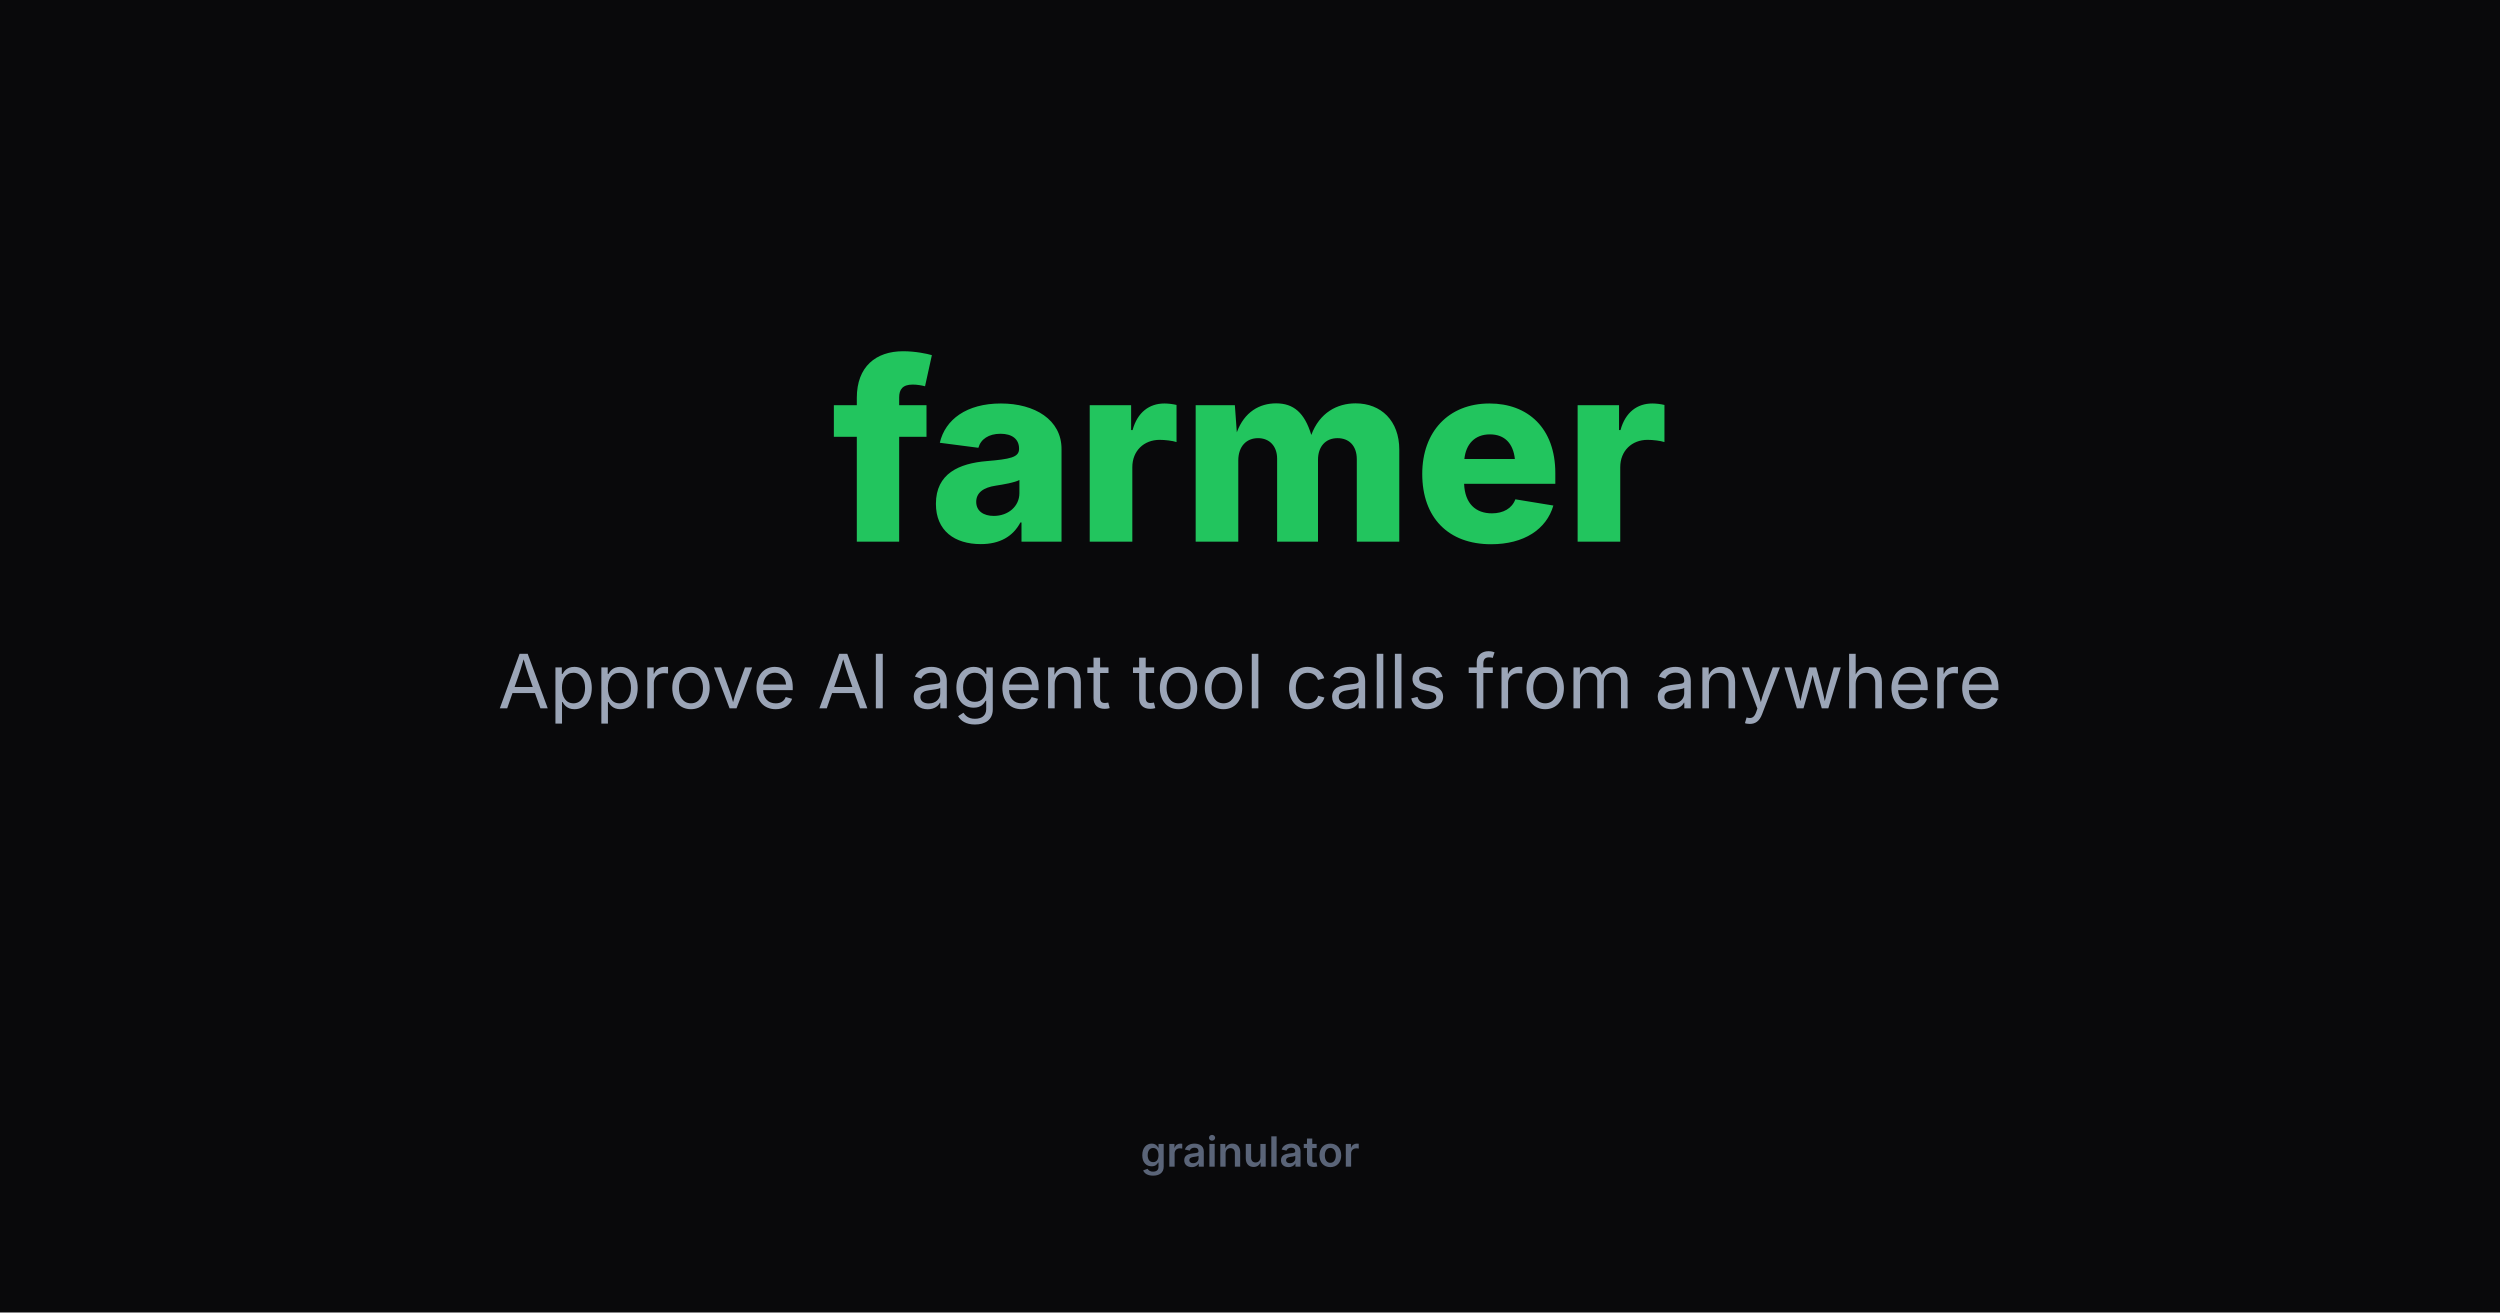
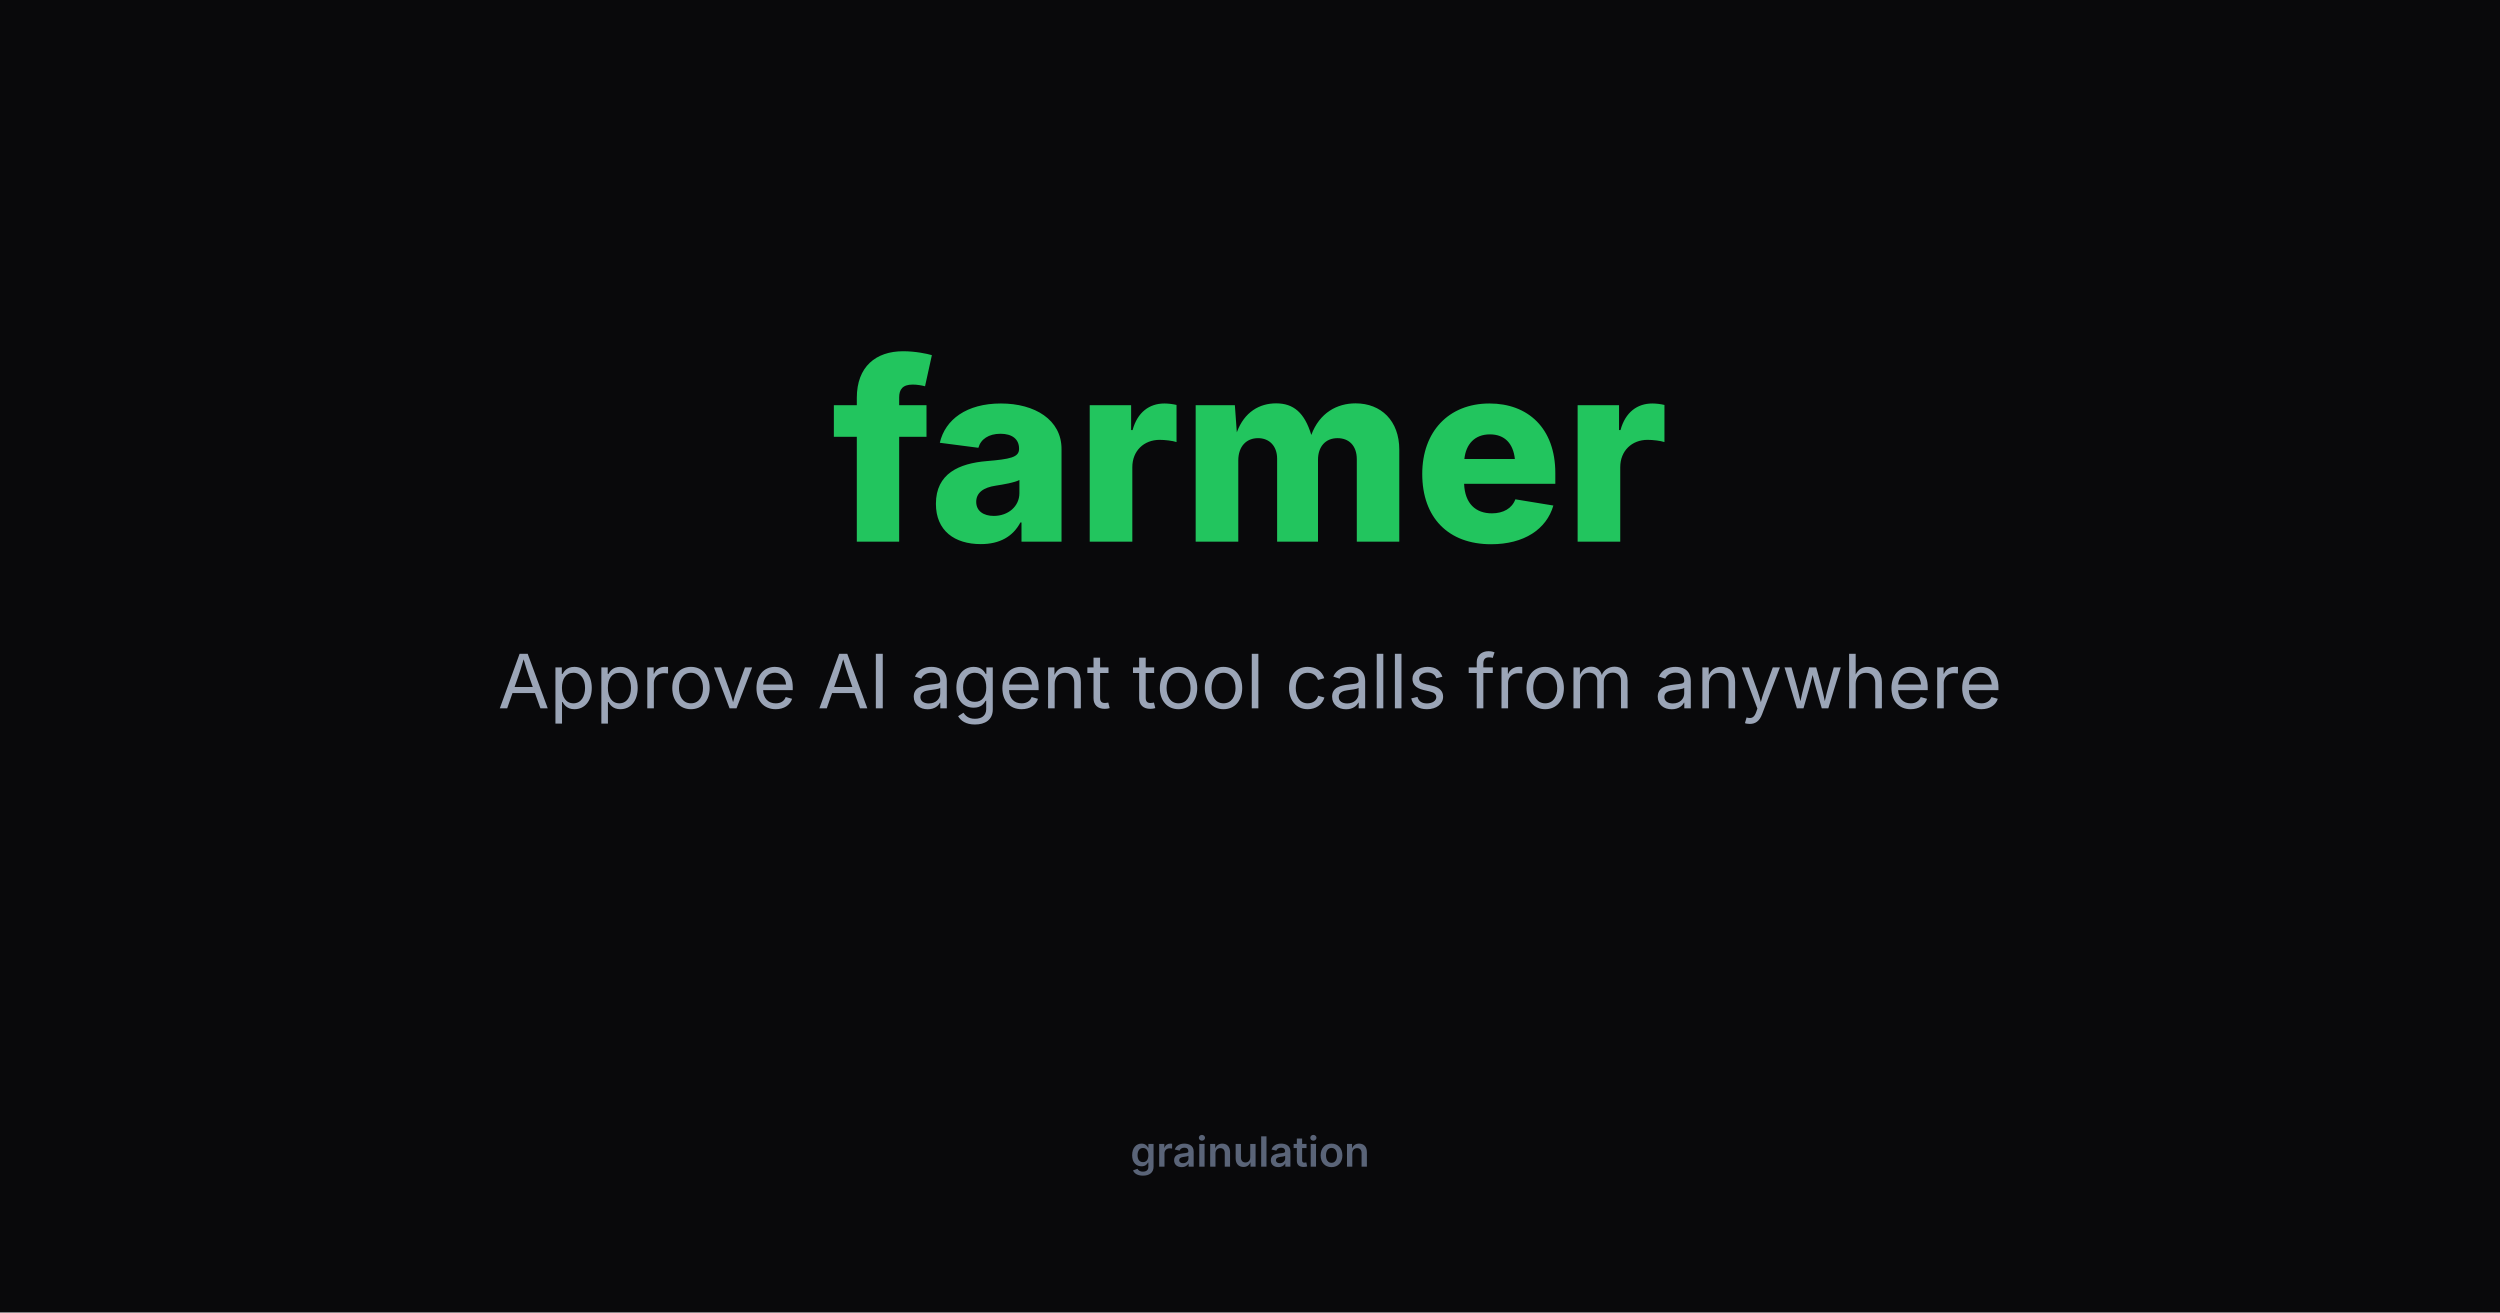
<svg xmlns="http://www.w3.org/2000/svg" width="1200" height="630">
  <rect width="1200" height="630" fill="#09090b" />
  <text x="600" y="260" text-anchor="middle" font-family="-apple-system,BlinkMacSystemFont,'Segoe UI',system-ui,sans-serif" font-weight="800" font-size="120" fill="#22c55e">farmer</text>
  <text x="600" y="340" text-anchor="middle" font-family="-apple-system,BlinkMacSystemFont,'Segoe UI',system-ui,sans-serif" font-weight="400" font-size="36" fill="#9ba5b7">Approve AI agent tool calls from anywhere</text>
-   <text x="600" y="560" text-anchor="middle" font-family="-apple-system,BlinkMacSystemFont,'Segoe UI',system-ui,sans-serif" font-weight="600" font-size="20" fill="#5a6478">grainulator</text>
+   <text x="600" y="560" text-anchor="middle" font-family="-apple-system,BlinkMacSystemFont,'Segoe UI',system-ui,sans-serif" font-weight="600" font-size="20" fill="#5a6478">grainulation</text>
</svg>
